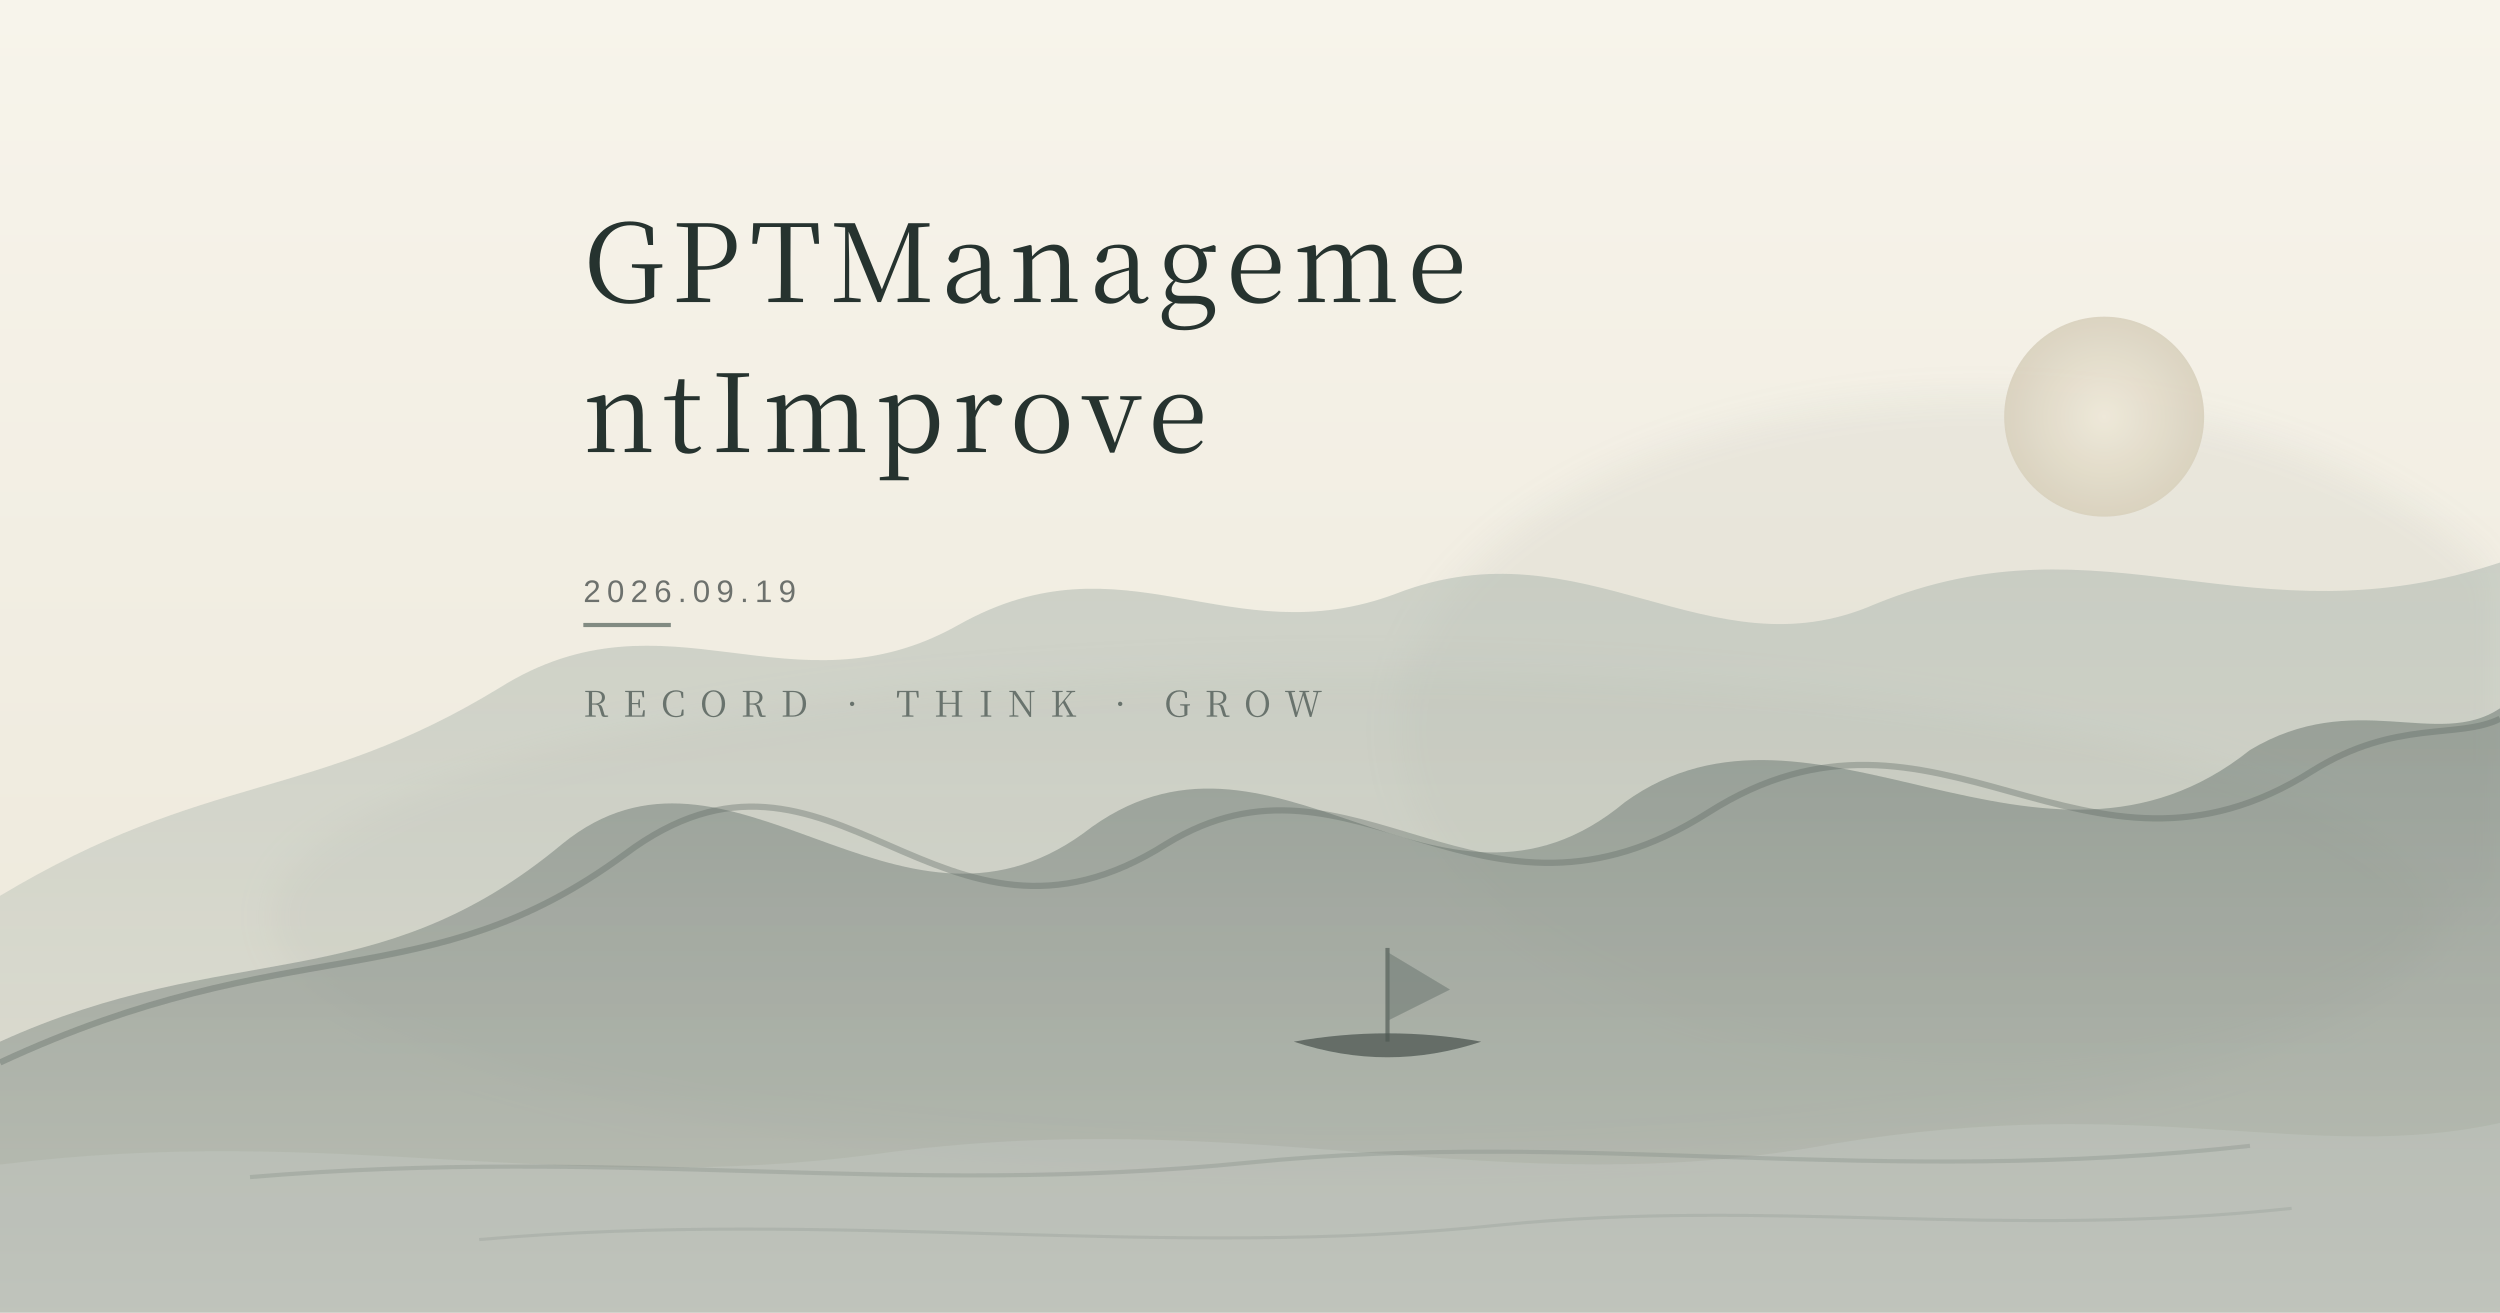
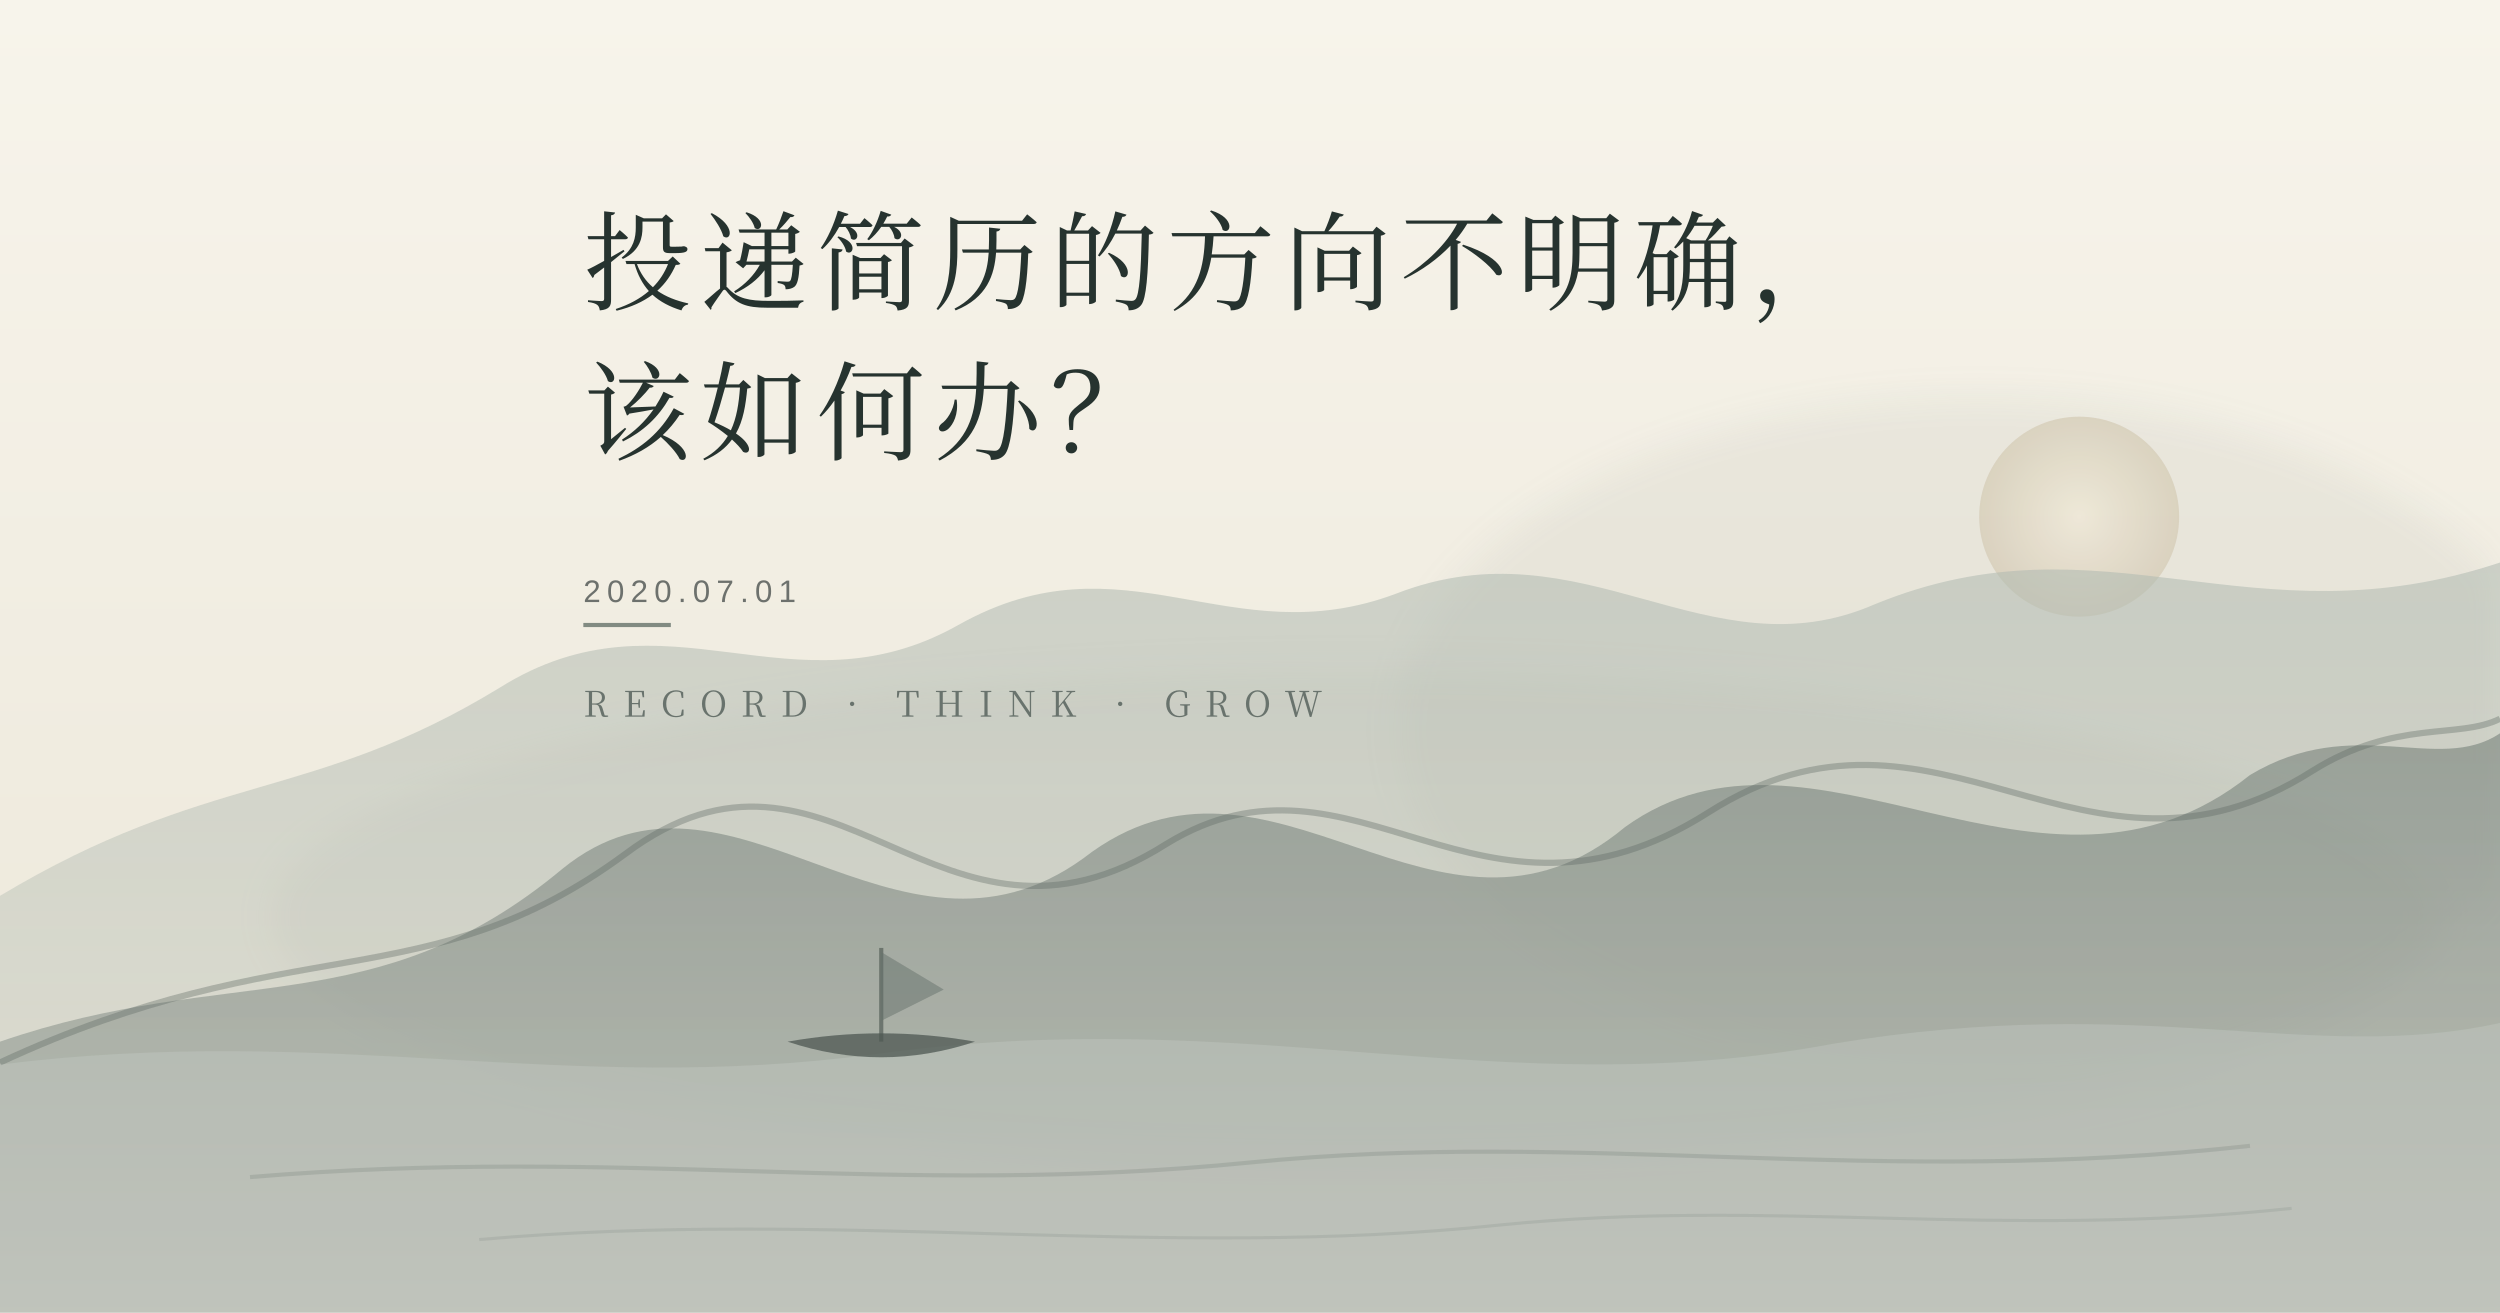
<svg xmlns="http://www.w3.org/2000/svg" width="1200" height="630" viewBox="0 0 1200 630">
  <defs>
    <linearGradient id="paper" x1="0" y1="0" x2="0" y2="1">
      <stop offset="0%" stop-color="#f7f4eb" />
      <stop offset="100%" stop-color="#ebe6d8" />
    </linearGradient>
    <linearGradient id="farMountain" x1="0" y1="0" x2="0" y2="1">
      <stop offset="0%" stop-color="#aeb8b0" />
      <stop offset="100%" stop-color="#d8d8cc" />
    </linearGradient>
    <linearGradient id="nearMountain" x1="0" y1="0" x2="0" y2="1">
      <stop offset="0%" stop-color="#69756f" />
      <stop offset="100%" stop-color="#9ba39b" />
    </linearGradient>
    <filter id="inkBlur">
      <feGaussianBlur stdDeviation="8" />
    </filter>
    <radialGradient id="moon">
      <stop offset="0%" stop-color="#eee8d8" />
      <stop offset="100%" stop-color="#d8d0bd" />
    </radialGradient>
    <style>

      .title {

        font-family:
          "Noto Serif CJK SC",
          "Source Han Serif SC",
          "Songti SC",
          "STSong",
          serif;

        font-size:
          52px;

        font-weight:
          500;

        letter-spacing:
          4px;

        fill:
          #26332f;
      }


      .subtitle {

        font-family:
          "Noto Serif CJK SC",
          "Source Han Serif SC",
          "Songti SC",
          "STSong",
          serif;

        font-size:
          17px;

        letter-spacing:
          7px;

        fill:
          #69736d;
      }


      .date {

        font-family:
          "Helvetica Neue",
          Arial,
          sans-serif;

        font-size:
          15px;

        letter-spacing:
          3px;

        fill:
          #6d716d;
      }

    </style>
  </defs>
  <rect x="0" y="0" width="1200" height="630" fill="url(#paper)" />
  <ellipse cx="650" cy="440" rx="520" ry="120" fill="#89958c" opacity="0.12" filter="url(#inkBlur)" />
  <ellipse cx="950" cy="350" rx="280" ry="160" fill="#738078" opacity="0.08" filter="url(#inkBlur)" />
-   <circle cx="1010" cy="200" r="48" fill="url(#moon)" opacity="0.9" />
+   <circle cx="998" cy="248" r="48" fill="url(#moon)" opacity="0.9" />
  <path d="       M0 430        C100 370         150 385         240 330        C320 280         380 345         460 300        C540 255         590 315         670 285        C760 250         820 325         900 290        C1010 245         1080 310         1200 270        L1200 630       L0 630       Z     " fill="url(#farMountain)" opacity="0.55" />
-   <path d="       M0 500        C110 450         180 480         270 405        C350 340         430 465         520 400        C610 330         690 460         780 385        C870 320         980 440         1080 360        C1130 330         1170 360         1200 340        L1200 630       L0 630       Z     " fill="url(#nearMountain)" opacity="0.52" />
+   <path d="       M0 500        C110 462         180 492         270 417        C350 352         430 477         520 412        C610 342         690 472         780 397        C870 332         980 452         1080 372        C1130 342         1170 372         1200 352        L1200 630       L0 630       Z     " fill="url(#nearMountain)" opacity="0.52" />
  <path d="       M0 510        C140 445         205 480         300 410        C400 335         450 475         560 405        C650 350         710 460         820 390        C930 320         1000 440         1110 370        C1150 345         1180 355         1200 345     " fill="none" stroke="#59645e" stroke-width="3" opacity="0.35" />
-   <path d="       M0 559        C160 539         270 574         420 554        C600 529         720 579         880 549        C1030 524         1110 559         1200 539        L1200 630       L0 630       Z     " fill="#c4cbc4" opacity="0.38" />
+   <path d="       M0 511        C160 491         270 526         420 506        C600 481         720 531         880 501        C1030 476         1110 511         1200 491        L1200 630       L0 630       Z     " fill="#c4cbc4" opacity="0.38" />
  <path d="       M120 565        C300 550         430 575         600 558        C760 542         900 570         1080 550     " fill="none" stroke="#77827b" stroke-width="2" opacity="0.28" />
  <path d="       M230 595        C400 580         560 605         720 588        C850 575         960 595         1100 580     " fill="none" stroke="#77827b" stroke-width="1.5" opacity="0.20" />
-   <text x="280" y="145" class="title">GPTManageme</text>
-   <text x="280" y="217" class="title">ntImprove</text>
+   <text x="280" y="145" class="title">投递简历的方向不明确，</text>
+   <text x="280" y="217" class="title">该如何办？</text>
  <rect x="280" y="299" width="42" height="2" fill="#52615a" opacity="0.7" />
  <text x="280" y="344" class="subtitle">RECORD · THINK · GROW</text>
-   <text x="280" y="289" class="date">2026.09.19</text>
-   <path d="       M621 500        Q666 492         711 500        Q666 515         621 500        Z     " fill="#4d5752" opacity="0.75" />
-   <line x1="666" y1="500" x2="666" y2="455" stroke="#4d5752" stroke-width="2" opacity="0.65" />
-   <path d="       M666 457       L666 490       L696 475       Z     " fill="#66716b" opacity="0.5" />
+   <text x="280" y="289" class="date">2020.07.01</text>
+   <path d="       M378 500        Q423 492         468 500        Q423 515         378 500        Z     " fill="#4d5752" opacity="0.75" />
+   <line x1="423" y1="500" x2="423" y2="455" stroke="#4d5752" stroke-width="2" opacity="0.65" />
+   <path d="       M423 457       L423 490       L453 475       Z     " fill="#66716b" opacity="0.5" />
</svg>
